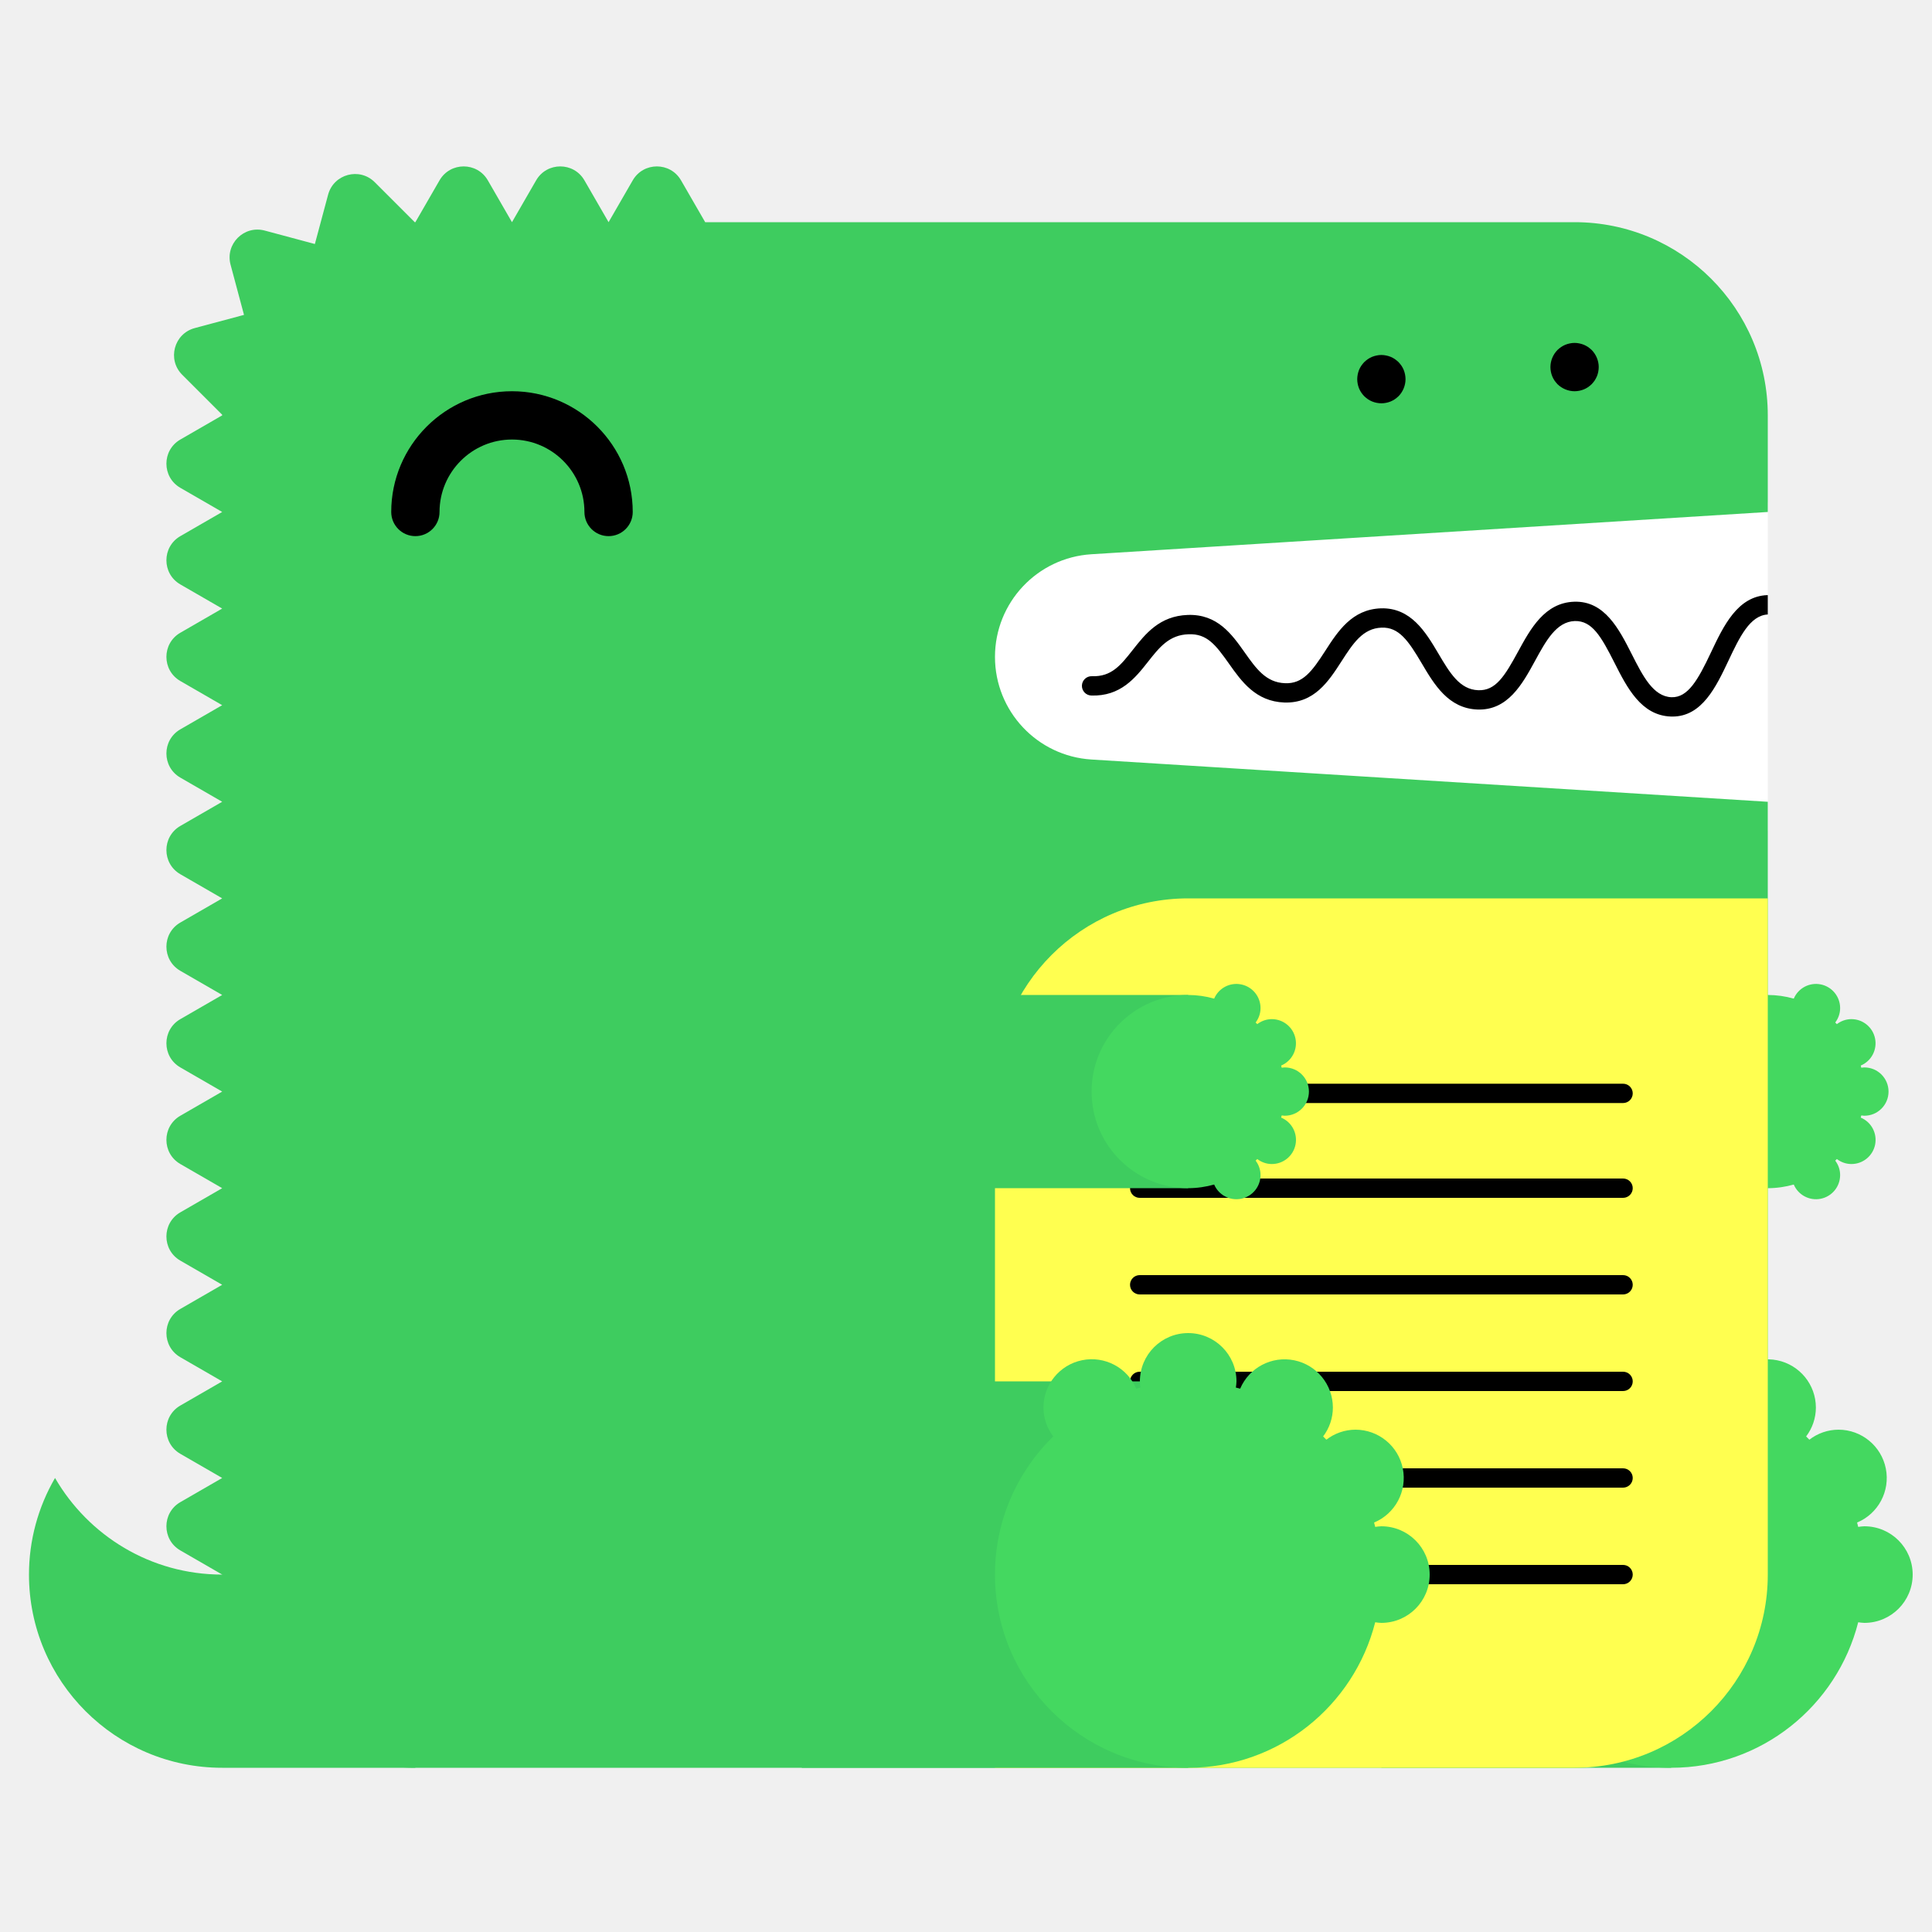
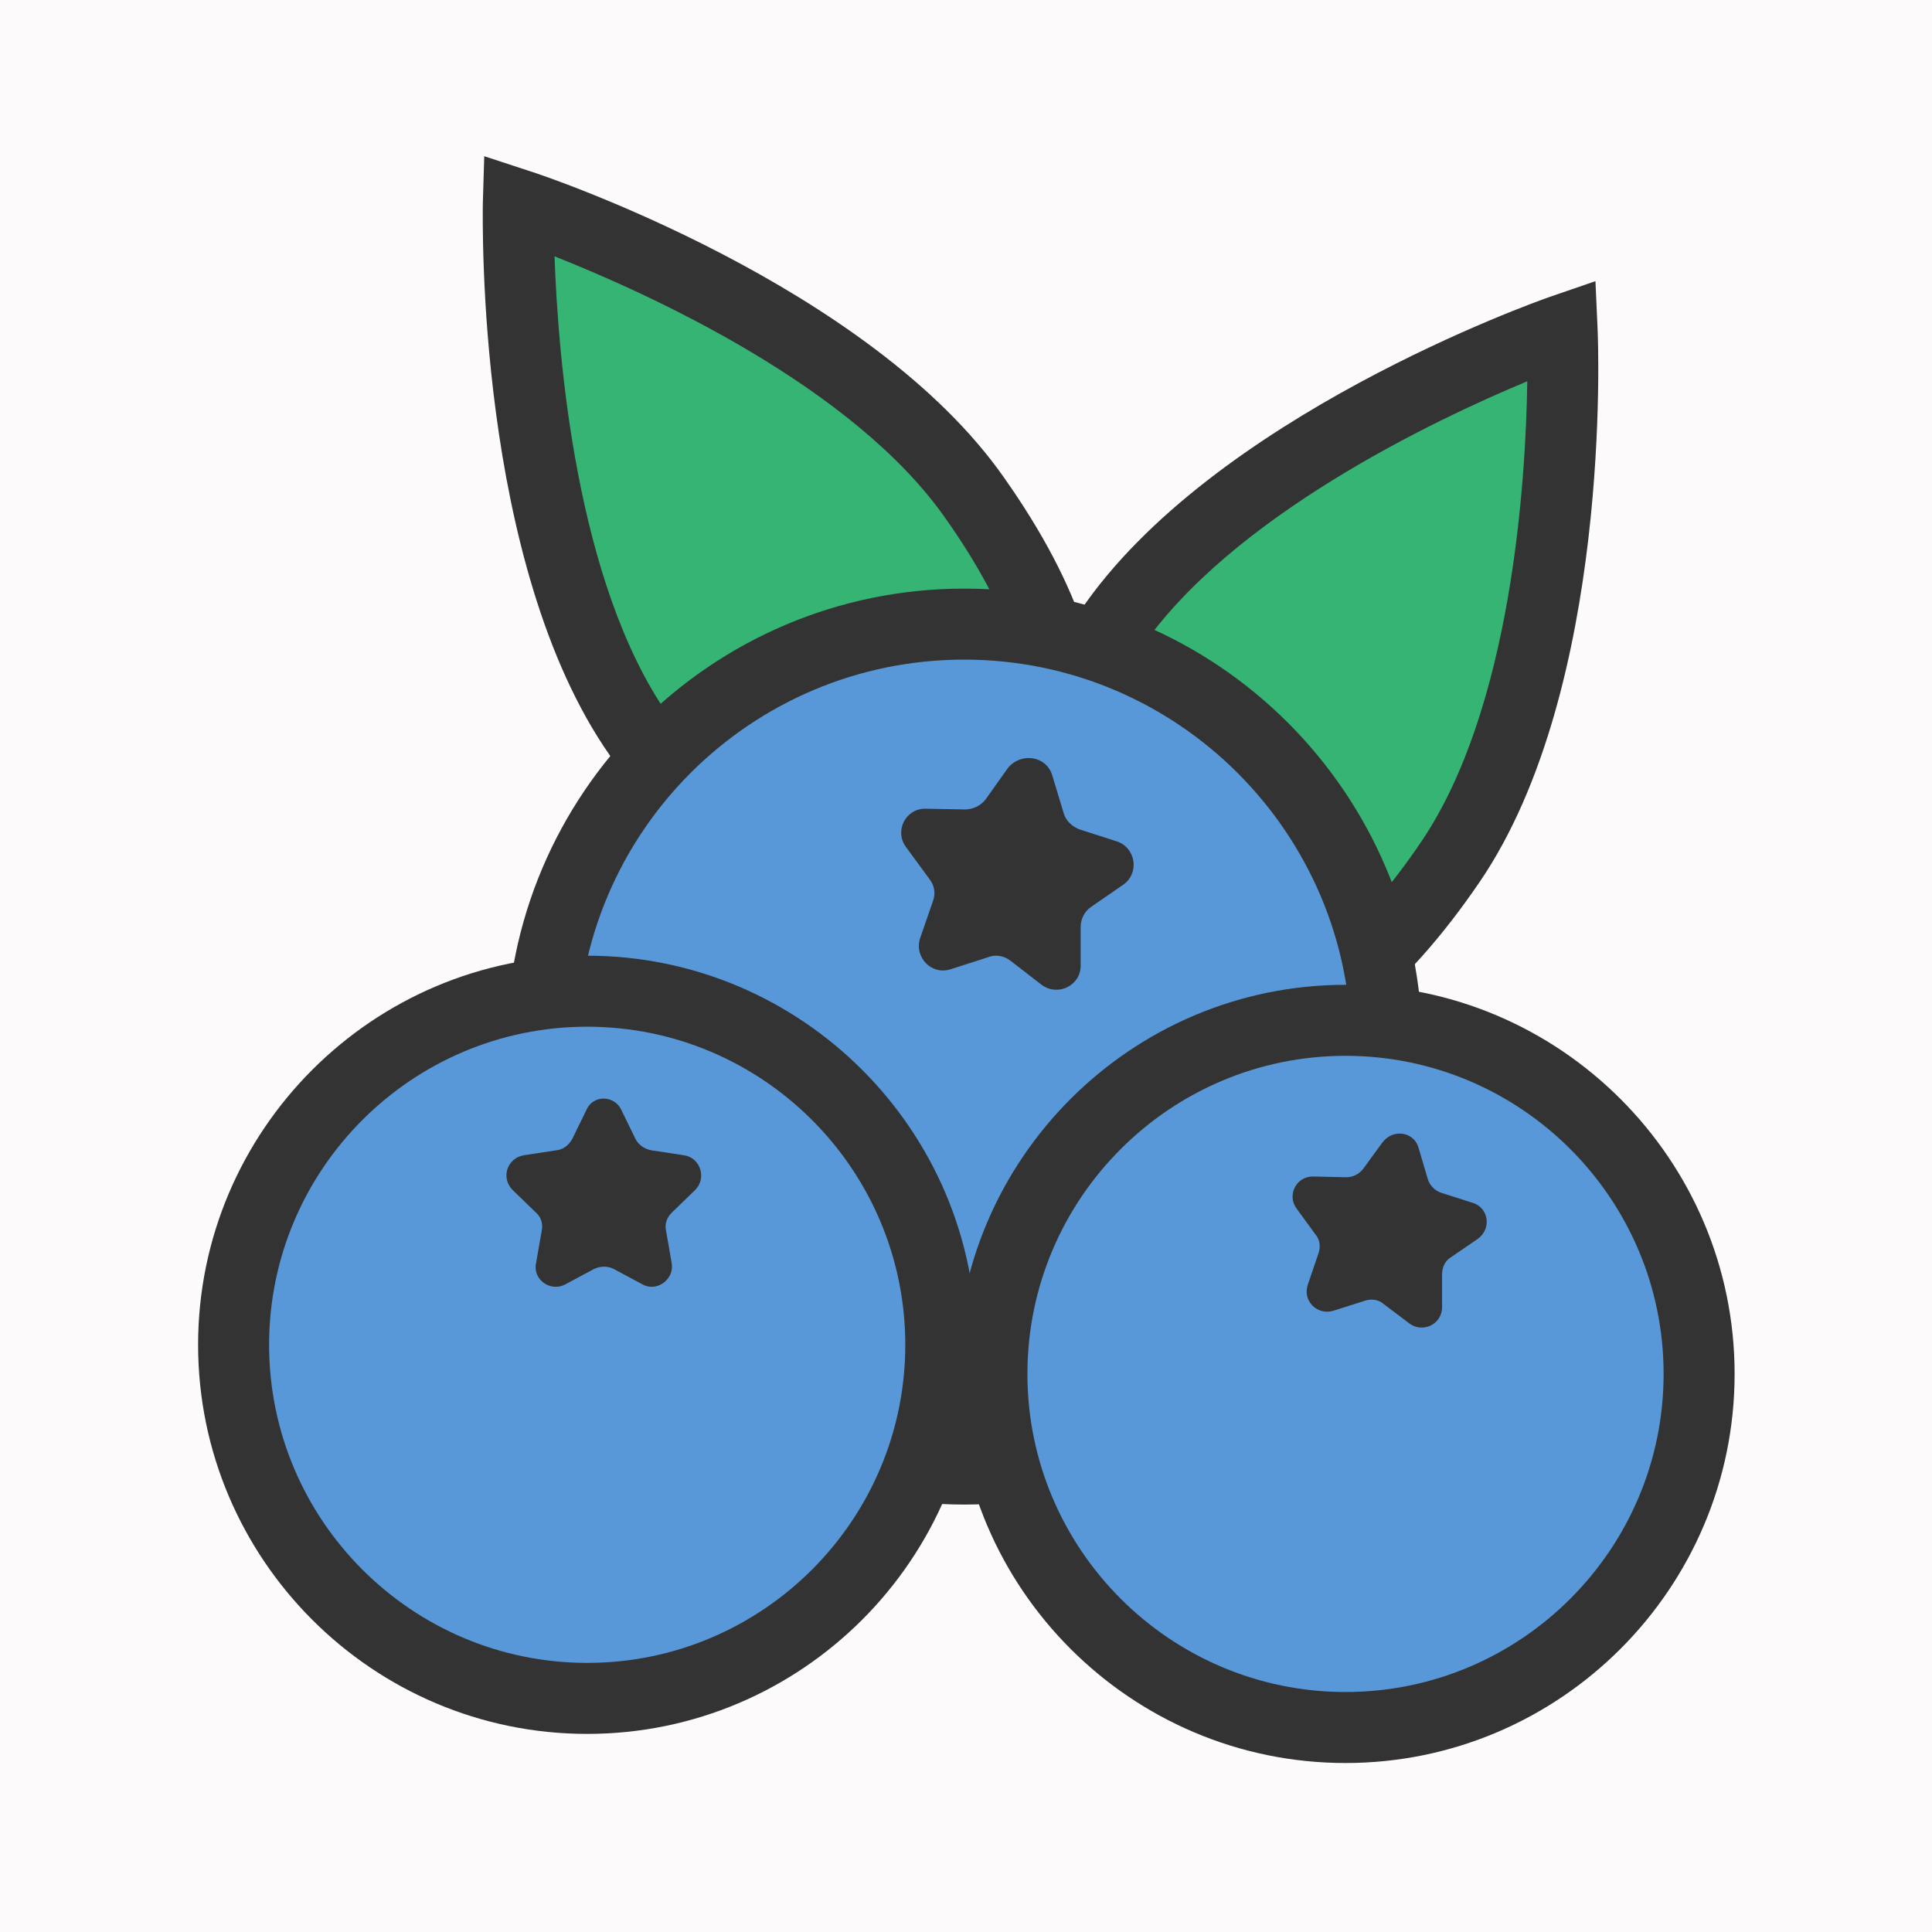
- <svg xmlns="http://www.w3.org/2000/svg" width="200" height="200" viewBox="0 0 200 200">
-   <g fill="none" fill-rule="evenodd">
-     <path fill="#FFF" d="M99 52h84v34H99z" />
-     <path d="M23 163c-7.398 0-13.843-4.027-17.303-10A19.886 19.886 0 0 0 3 163c0 11.046 8.954 20 20 20h20v-20H23z" fill="#3ECC5F" />
-     <path d="M112.98 57.376L183 53V43c0-11.046-8.954-20-20-20H73l-2.5-4.33c-1.112-1.925-3.889-1.925-5 0L63 23l-2.5-4.33c-1.111-1.925-3.889-1.925-5 0L53 23l-2.5-4.33c-1.111-1.925-3.889-1.925-5 0L43 23c-.022 0-.042.003-.065.003l-4.142-4.141c-1.57-1.571-4.252-.853-4.828 1.294l-1.369 5.104-5.192-1.392c-2.148-.575-4.111 1.389-3.535 3.536l1.39 5.193-5.102 1.367c-2.148.576-2.867 3.259-1.296 4.83l4.142 4.142c0 .021-.003.042-.003.064l-4.33 2.5c-1.925 1.111-1.925 3.889 0 5L23 53l-4.33 2.5c-1.925 1.111-1.925 3.889 0 5L23 63l-4.33 2.5c-1.925 1.111-1.925 3.889 0 5L23 73l-4.33 2.5c-1.925 1.111-1.925 3.889 0 5L23 83l-4.33 2.5c-1.925 1.111-1.925 3.889 0 5L23 93l-4.33 2.5c-1.925 1.111-1.925 3.889 0 5L23 103l-4.33 2.5c-1.925 1.111-1.925 3.889 0 5L23 113l-4.33 2.5c-1.925 1.111-1.925 3.889 0 5L23 123l-4.33 2.5c-1.925 1.111-1.925 3.889 0 5L23 133l-4.33 2.5c-1.925 1.111-1.925 3.889 0 5L23 143l-4.33 2.5c-1.925 1.111-1.925 3.889 0 5L23 153l-4.33 2.5c-1.925 1.111-1.925 3.889 0 5L23 163c0 11.046 8.954 20 20 20h120c11.046 0 20-8.954 20-20V83l-70.02-4.376A10.645 10.645 0 0 1 103 68c0-5.621 4.37-10.273 9.98-10.624" fill="#3ECC5F" />
-     <path fill="#3ECC5F" d="M143 183h30v-40h-30z" />
-     <path d="M193 158c-.219 0-.428.037-.639.064-.038-.15-.074-.301-.116-.451A5 5 0 0 0 190.32 148a4.96 4.96 0 0 0-3.016 1.036 26.531 26.531 0 0 0-.335-.336 4.955 4.955 0 0 0 1.011-2.987 5 5 0 0 0-9.599-1.959c-.148-.042-.297-.077-.445-.115.027-.211.064-.42.064-.639a5 5 0 0 0-5-5 5 5 0 0 0-5 5c0 .219.037.428.064.639-.148.038-.297.073-.445.115a4.998 4.998 0 0 0-9.599 1.959c0 1.125.384 2.151 1.011 2.987-3.717 3.632-6.031 8.693-6.031 14.3 0 11.046 8.954 20 20 20 9.339 0 17.16-6.41 19.361-15.064.211.027.42.064.639.064a5 5 0 0 0 5-5 5 5 0 0 0-5-5" fill="#44D860" />
-     <path fill="#3ECC5F" d="M153 123h30v-20h-30z" />
-     <path d="M193 115.5a2.5 2.5 0 1 0 0-5c-.109 0-.214.019-.319.032-.02-.075-.037-.15-.058-.225a2.501 2.501 0 0 0-.963-4.807c-.569 0-1.088.197-1.508.518a6.653 6.653 0 0 0-.168-.168c.314-.417.506-.931.506-1.494a2.5 2.5 0 0 0-4.8-.979A9.987 9.987 0 0 0 183 103c-5.522 0-10 4.478-10 10s4.478 10 10 10c.934 0 1.833-.138 2.69-.377a2.5 2.5 0 0 0 4.8-.979c0-.563-.192-1.077-.506-1.494.057-.055.113-.111.168-.168.42.321.939.518 1.508.518a2.5 2.5 0 0 0 .963-4.807c.021-.074.038-.15.058-.225.105.013.21.032.319.032" fill="#44D860" />
-     <path d="M63 55.5a2.5 2.5 0 0 1-2.5-2.5c0-4.136-3.364-7.5-7.5-7.5s-7.5 3.364-7.5 7.5a2.5 2.5 0 1 1-5 0c0-6.893 5.607-12.5 12.5-12.5S65.5 46.107 65.5 53a2.5 2.5 0 0 1-2.5 2.5" fill="#000" />
-     <path d="M103 183h60c11.046 0 20-8.954 20-20V93h-60c-11.046 0-20 8.954-20 20v70z" fill="#FFFF50" />
-     <path d="M168.02 124h-50.04a1 1 0 1 1 0-2h50.04a1 1 0 1 1 0 2m0 20h-50.04a1 1 0 1 1 0-2h50.04a1 1 0 1 1 0 2m0 20h-50.04a1 1 0 1 1 0-2h50.04a1 1 0 1 1 0 2m0-49.814h-50.04a1 1 0 1 1 0-2h50.04a1 1 0 1 1 0 2m0 19.814h-50.04a1 1 0 1 1 0-2h50.04a1 1 0 1 1 0 2m0 20h-50.04a1 1 0 1 1 0-2h50.04a1 1 0 1 1 0 2M183 61.611c-.012 0-.022-.006-.034-.005-3.09.105-4.552 3.196-5.842 5.923-1.346 2.85-2.387 4.703-4.093 4.647-1.889-.068-2.969-2.202-4.113-4.46-1.314-2.594-2.814-5.536-5.963-5.426-3.046.104-4.513 2.794-5.807 5.167-1.377 2.528-2.314 4.065-4.121 3.994-1.927-.07-2.951-1.805-4.136-3.813-1.321-2.236-2.848-4.75-5.936-4.664-2.994.103-4.465 2.385-5.763 4.4-1.373 2.13-2.335 3.428-4.165 3.351-1.973-.07-2.992-1.51-4.171-3.177-1.324-1.873-2.816-3.993-5.895-3.89-2.928.1-4.399 1.97-5.696 3.618-1.232 1.564-2.194 2.802-4.229 2.724a1 1 0 0 0-.072 2c3.017.101 4.545-1.8 5.872-3.487 1.177-1.496 2.193-2.787 4.193-2.855 1.926-.082 2.829 1.115 4.195 3.045 1.297 1.834 2.769 3.914 5.731 4.021 3.103.104 4.596-2.215 5.918-4.267 1.182-1.834 2.202-3.417 4.15-3.484 1.793-.067 2.769 1.35 4.145 3.681 1.297 2.197 2.766 4.686 5.787 4.796 3.125.108 4.634-2.62 5.949-5.035 1.139-2.088 2.214-4.06 4.119-4.126 1.793-.042 2.728 1.595 4.111 4.33 1.292 2.553 2.757 5.445 5.825 5.556l.169.003c3.064 0 4.518-3.075 5.805-5.794 1.139-2.41 2.217-4.68 4.067-4.773v-2z" fill="#000" />
-     <path fill="#3ECC5F" d="M83 183h40v-40H83z" />
-     <path d="M143 158c-.219 0-.428.037-.639.064-.038-.15-.074-.301-.116-.451A5 5 0 0 0 140.32 148a4.96 4.96 0 0 0-3.016 1.036 26.531 26.531 0 0 0-.335-.336 4.955 4.955 0 0 0 1.011-2.987 5 5 0 0 0-9.599-1.959c-.148-.042-.297-.077-.445-.115.027-.211.064-.42.064-.639a5 5 0 0 0-5-5 5 5 0 0 0-5 5c0 .219.037.428.064.639-.148.038-.297.073-.445.115a4.998 4.998 0 0 0-9.599 1.959c0 1.125.384 2.151 1.011 2.987-3.717 3.632-6.031 8.693-6.031 14.3 0 11.046 8.954 20 20 20 9.339 0 17.16-6.41 19.361-15.064.211.027.42.064.639.064a5 5 0 0 0 5-5 5 5 0 0 0-5-5" fill="#44D860" />
-     <path fill="#3ECC5F" d="M83 123h40v-20H83z" />
-     <path d="M133 115.5a2.5 2.5 0 1 0 0-5c-.109 0-.214.019-.319.032-.02-.075-.037-.15-.058-.225a2.501 2.501 0 0 0-.963-4.807c-.569 0-1.088.197-1.508.518a6.653 6.653 0 0 0-.168-.168c.314-.417.506-.931.506-1.494a2.5 2.5 0 0 0-4.8-.979A9.987 9.987 0 0 0 123 103c-5.522 0-10 4.478-10 10s4.478 10 10 10c.934 0 1.833-.138 2.69-.377a2.5 2.5 0 0 0 4.8-.979c0-.563-.192-1.077-.506-1.494.057-.055.113-.111.168-.168.42.321.939.518 1.508.518a2.5 2.5 0 0 0 .963-4.807c.021-.074.038-.15.058-.225.105.013.21.032.319.032" fill="#44D860" />
-     <path d="M143 41.75c-.16 0-.33-.02-.49-.05a2.52 2.52 0 0 1-.47-.14c-.15-.06-.29-.14-.431-.23-.13-.09-.259-.2-.38-.31-.109-.12-.219-.24-.309-.38s-.17-.28-.231-.43a2.619 2.619 0 0 1-.189-.96c0-.16.02-.33.05-.49.03-.16.08-.31.139-.47.061-.15.141-.29.231-.43.09-.13.2-.26.309-.38.121-.11.25-.22.38-.31.141-.09.281-.17.431-.23.149-.06.31-.11.47-.14.32-.07.65-.07.98 0 .159.03.32.08.47.14.149.06.29.14.43.23.13.09.259.2.38.31.11.12.22.25.31.38.09.14.17.28.23.43.06.16.11.31.14.47.029.16.05.33.05.49 0 .66-.271 1.31-.73 1.77-.121.11-.25.22-.38.31-.14.09-.281.17-.43.23a2.565 2.565 0 0 1-.96.19m20-1.25c-.66 0-1.3-.27-1.771-.73a3.802 3.802 0 0 1-.309-.38c-.09-.14-.17-.28-.231-.43a2.619 2.619 0 0 1-.189-.96c0-.66.27-1.3.729-1.77.121-.11.25-.22.38-.31.141-.09.281-.17.431-.23.149-.06.31-.11.47-.14.32-.07.66-.07.98 0 .159.03.32.08.47.14.149.06.29.14.43.23.13.09.259.2.38.31.459.47.73 1.11.73 1.77 0 .16-.021.33-.05.49-.03.16-.08.32-.14.47-.07.15-.14.29-.23.43-.09.13-.2.26-.31.38-.121.11-.25.22-.38.31-.14.09-.281.17-.43.23a2.565 2.565 0 0 1-.96.19" fill="#000" />
-   </g>
+ <svg xmlns="http://www.w3.org/2000/svg" class="svg-icon" style="width: 1em; height: 1em;vertical-align: middle;fill: currentColor;overflow: hidden;" viewBox="0 0 1024 1024" version="1.1">
+   <path d="M0 0h1024v1024H0z" fill="#FCFAFB" />
+   <path d="M768.847 456.491c-66.987 98.975-133.974 110.642-183.65 76.772-49.676-33.87-63.976-100.104 3.011-199.08S827.931 174.618 827.931 174.618s7.903 182.897-59.084 281.873z" fill="#36B474" />
+   <path d="M638.259 569.391c-22.204 0-44.031-6.774-63.976-20.322-31.612-21.827-95.588-86.933-1.882-225.047 69.621-103.115 241.605-164.081 249.132-166.715l24.085-8.279 1.129 25.214c0.376 7.903 7.527 190.424-62.471 293.163-39.515 57.955-81.664 91.825-125.319 100.104-6.774 1.129-13.548 1.882-20.698 1.882z m171.231-367.3c-48.923 20.322-157.683 71.879-205.477 142.63-53.439 78.653-56.074 139.996-7.903 173.113 17.688 12.043 36.504 16.182 56.074 12.419 33.117-6.398 68.116-35.375 101.233-84.298 47.794-70.75 55.321-190.8 56.074-243.863z" fill="#333333" />
+   <path d="M517.08 264.185c68.869 97.846 55.697 164.457 6.398 199.08s-116.287 24.085-184.779-73.761-63.976-281.12-63.976-281.12 173.865 57.579 242.358 155.802z" fill="#36B474" />
+   <path d="M468.91 500.146c-6.398 0-12.795-0.376-19.193-1.505-44.031-7.527-86.556-40.644-126.448-98.223C252.143 298.808 255.906 115.91 255.906 108.007l0.753-25.214 24.085 7.903c7.527 2.258 180.639 60.589 251.766 162.952 40.268 57.202 56.826 108.384 49.3 152.415-5.269 29.73-21.451 54.945-47.418 73.008-20.322 13.924-42.526 21.075-65.482 21.075zM293.915 135.856c1.882 53.063 11.29 173.113 60.213 243.111 33.87 48.171 69.245 76.772 102.362 82.793 19.569 3.387 38.762-1.129 56.074-13.548 17.688-12.419 28.601-28.978 31.988-48.547 5.645-33.117-9.032-76.019-42.902-124.19-48.923-70.75-158.436-120.05-207.735-139.619z" fill="#333333" />
+   <path d="M511.059 554.714m-223.918 0a223.918 223.918 0 1 0 447.835 0 223.918 223.918 0 1 0-447.835 0Z" fill="#5998D8" />
+   <path d="M511.059 797.448c-133.974 0-242.734-108.76-242.734-242.734s108.76-242.734 242.734-242.734 242.734 108.76 242.734 242.734-108.76 242.734-242.734 242.734z m0-447.835c-113.276 0-205.101 91.825-205.101 205.101s91.825 205.101 205.101 205.101 205.101-91.825 205.101-205.101c0-112.9-91.825-205.101-205.101-205.101z" fill="#333333" />
+   <path d="M557.724 410.955l6.021 19.946c1.129 4.14 4.516 7.15 8.279 8.656l19.946 6.398c10.161 3.387 12.043 16.935 3.387 22.956l-16.935 11.666c-3.387 2.258-5.645 6.398-5.645 10.537v20.698c0 10.537-12.043 16.559-20.698 10.161l-16.559-12.795c-3.387-2.634-7.903-3.387-11.666-1.882l-19.946 6.398c-10.161 3.387-19.569-6.398-16.182-16.559l6.774-19.569c1.505-4.14 0.753-8.279-1.882-11.666l-12.419-16.935c-6.398-8.656 0-20.698 10.537-20.322l20.698 0.376c4.14 0 8.279-1.882 10.914-5.269l12.043-16.935c7.15-8.279 20.322-6.021 23.333 4.14z" fill="#333333" />
+   <path d="M311.227 712.773m-187.413 0a187.413 187.413 0 1 0 374.827 0 187.413 187.413 0 1 0-374.827 0Z" fill="#5998D8" />
+   <path d="M311.227 919.003c-113.652 0-206.23-92.578-206.23-206.23s92.578-206.23 206.23-206.23 206.23 92.578 206.23 206.23-92.578 206.23-206.23 206.23z m0-374.827c-92.954 0-168.597 75.643-168.597 168.597s75.643 168.597 168.597 168.597c92.954 0 168.597-75.643 168.597-168.597s-75.643-168.597-168.597-168.597z" fill="#333333" />
+   <path d="M329.291 588.207l7.527 15.43c1.505 3.011 4.516 5.269 8.279 6.021l17.311 2.634c8.656 1.129 12.419 12.043 6.021 18.44l-12.419 12.043c-2.634 2.634-3.763 6.021-3.011 9.408l3.011 17.311c1.505 8.656-7.903 15.43-15.43 11.29l-15.43-8.279c-3.011-1.505-6.774-1.505-10.161 0l-15.43 8.279c-7.903 4.14-17.311-2.634-15.43-11.29l3.011-17.311c0.753-3.387-0.376-7.15-3.011-9.408l-12.419-12.043c-6.398-6.398-3.011-16.935 6.021-18.44l17.311-2.634c3.387-0.376 6.398-2.634 8.279-6.021l7.527-15.43c3.387-7.903 14.677-7.903 18.44 0z" fill="#333333" />
+   <path d="M713.15 728.203m-187.413 0a187.413 187.413 0 1 0 374.827 0 187.413 187.413 0 1 0-374.827 0Z" fill="#5998D8" />
+   <path d="M713.15 934.433c-113.652 0-206.23-92.578-206.23-206.23s92.578-206.23 206.23-206.23 206.23 92.578 206.23 206.23-92.578 206.23-206.23 206.23z m0-374.827c-92.954 0-168.597 75.643-168.597 168.597s75.643 168.597 168.597 168.597 168.597-75.643 168.597-168.597-75.643-168.597-168.597-168.597z" fill="#333333" />
+   <path d="M751.912 608.529l4.892 16.559c1.129 3.387 3.763 6.021 7.15 7.15l16.559 5.269c8.656 2.634 10.161 13.924 2.634 19.193l-14.301 9.785c-3.011 1.882-4.516 5.269-4.516 9.032v17.311c0 9.032-10.161 13.924-17.311 8.656l-13.924-10.537c-2.634-2.258-6.398-2.634-9.785-1.505l-16.559 5.269c-8.656 2.634-16.559-5.269-13.548-13.924l5.645-16.559c1.129-3.387 0.753-7.15-1.505-9.785l-10.161-13.924c-5.269-7.15 0-17.311 9.032-16.935l17.311 0.376c3.387 0 6.774-1.505 9.032-4.516l10.161-13.924c5.645-7.527 16.935-5.645 19.193 3.011z" fill="#333333" />
</svg>
